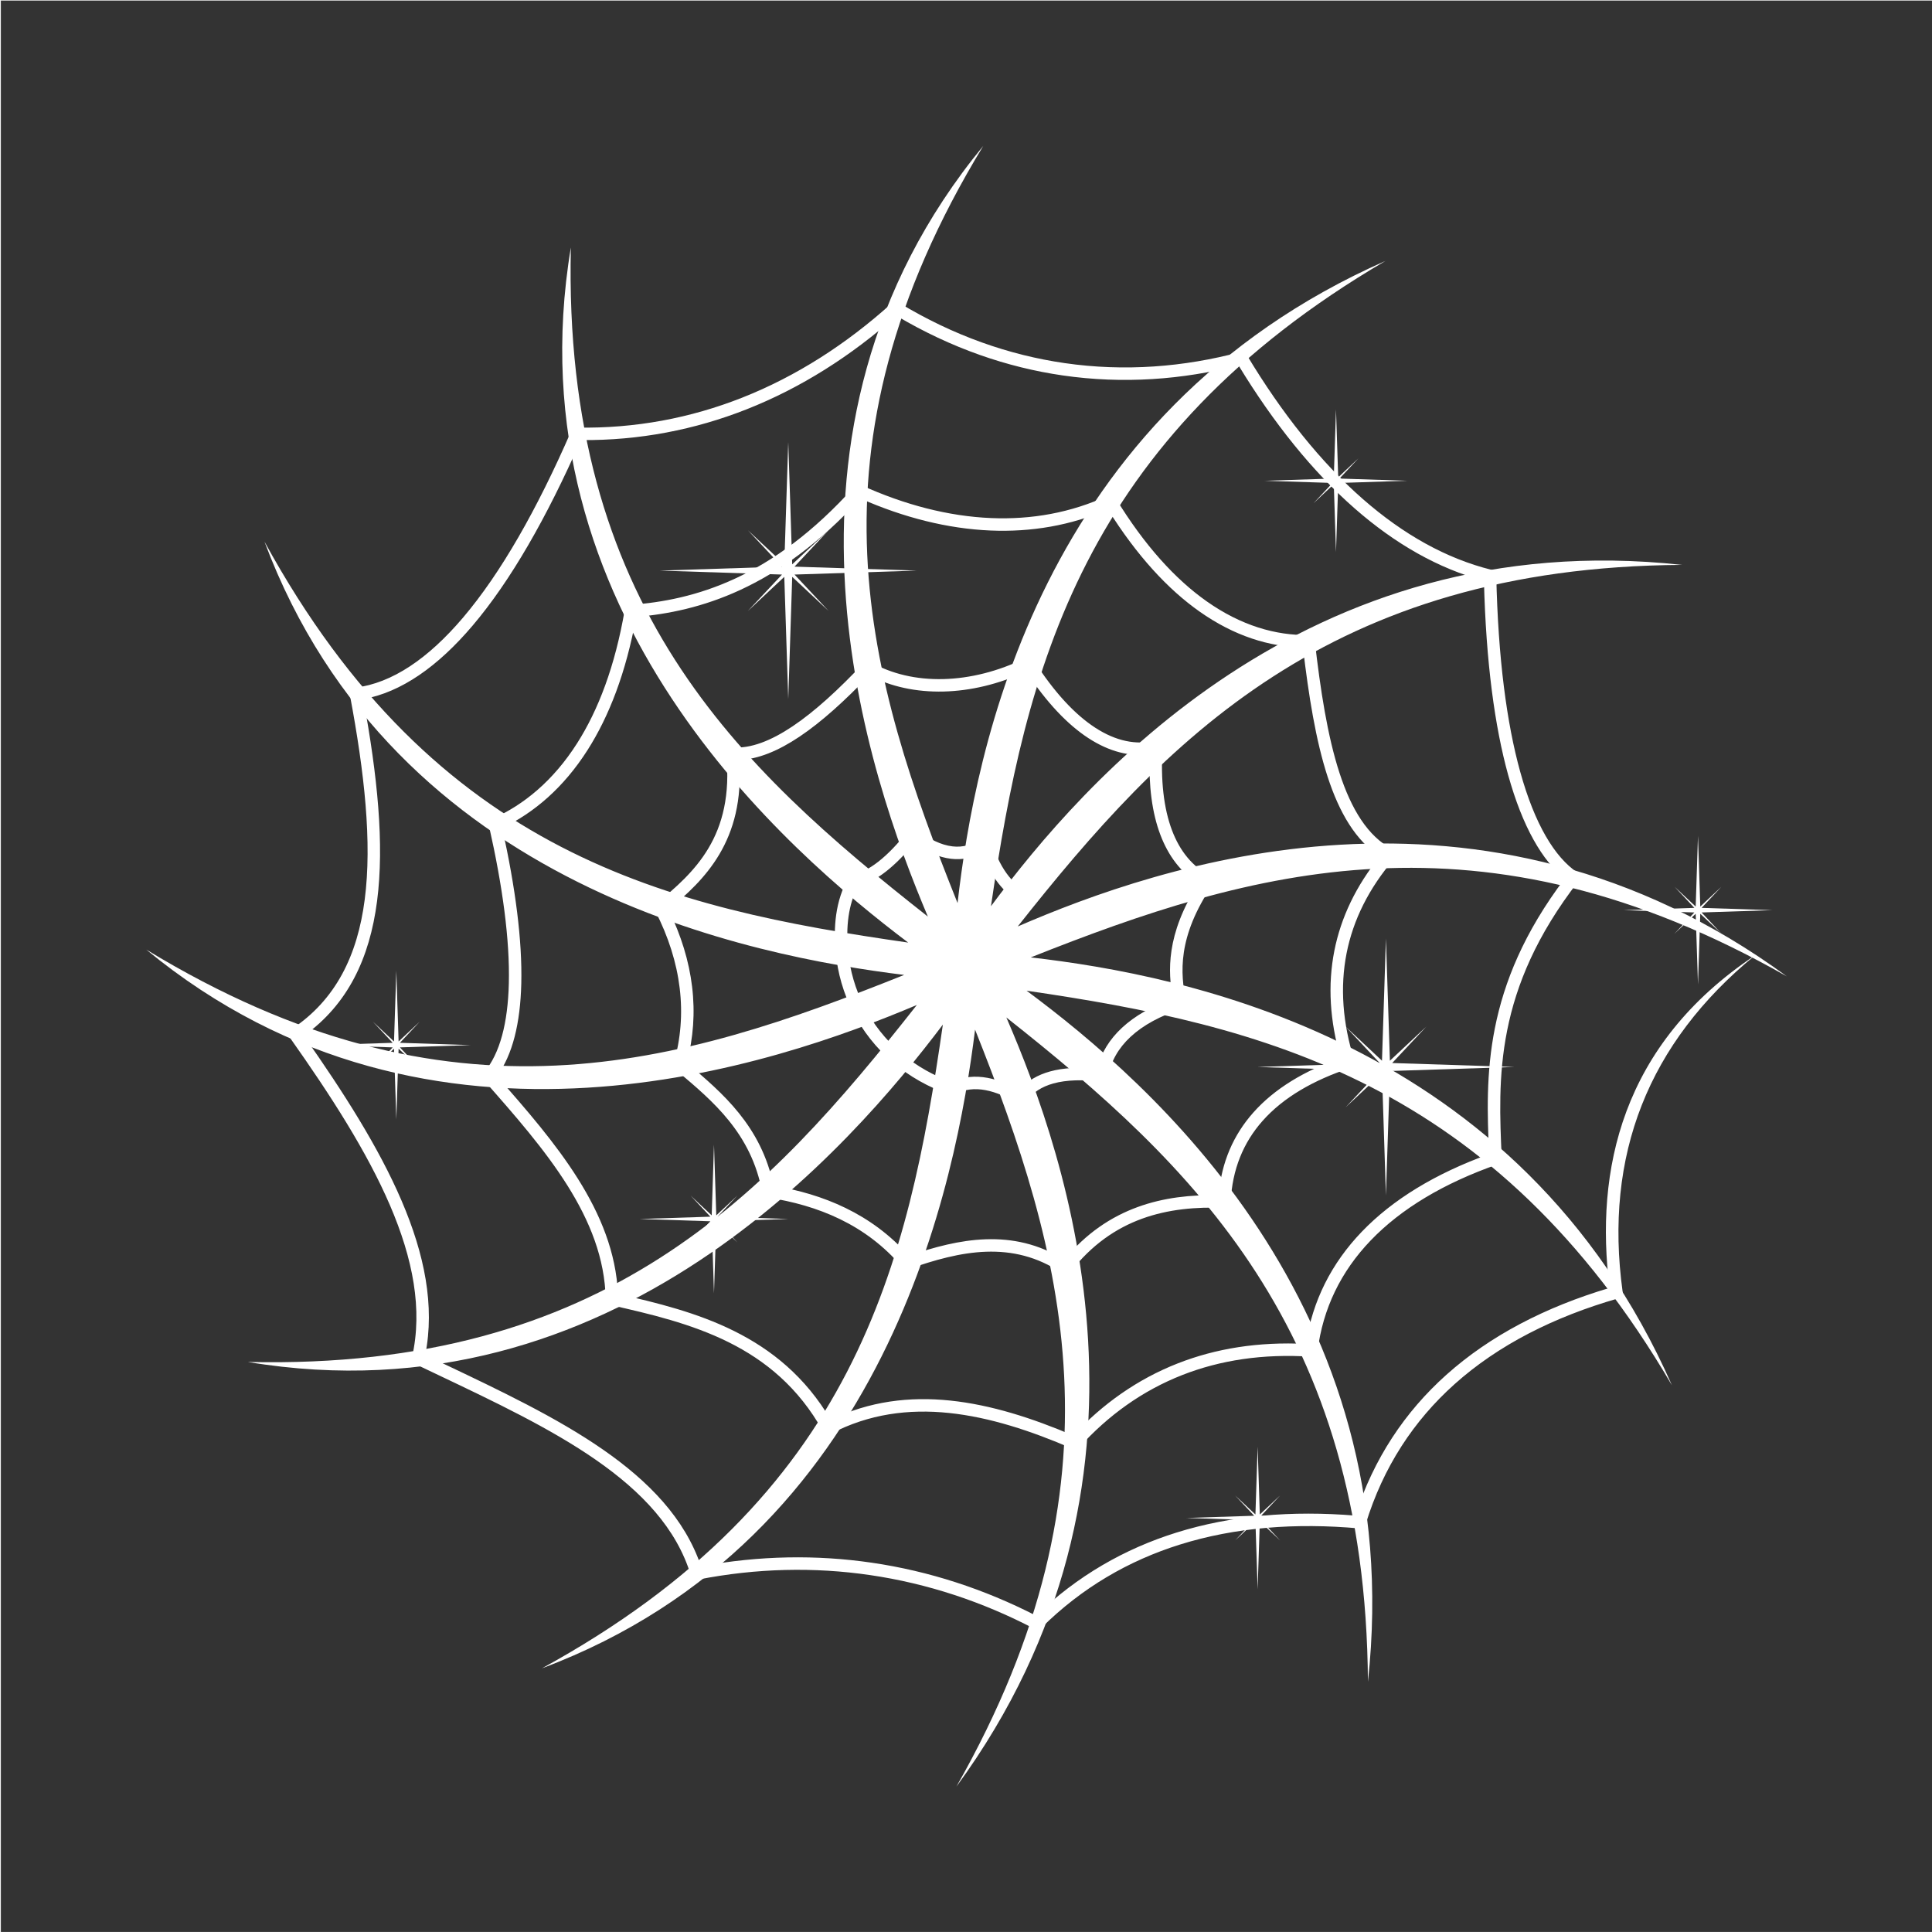
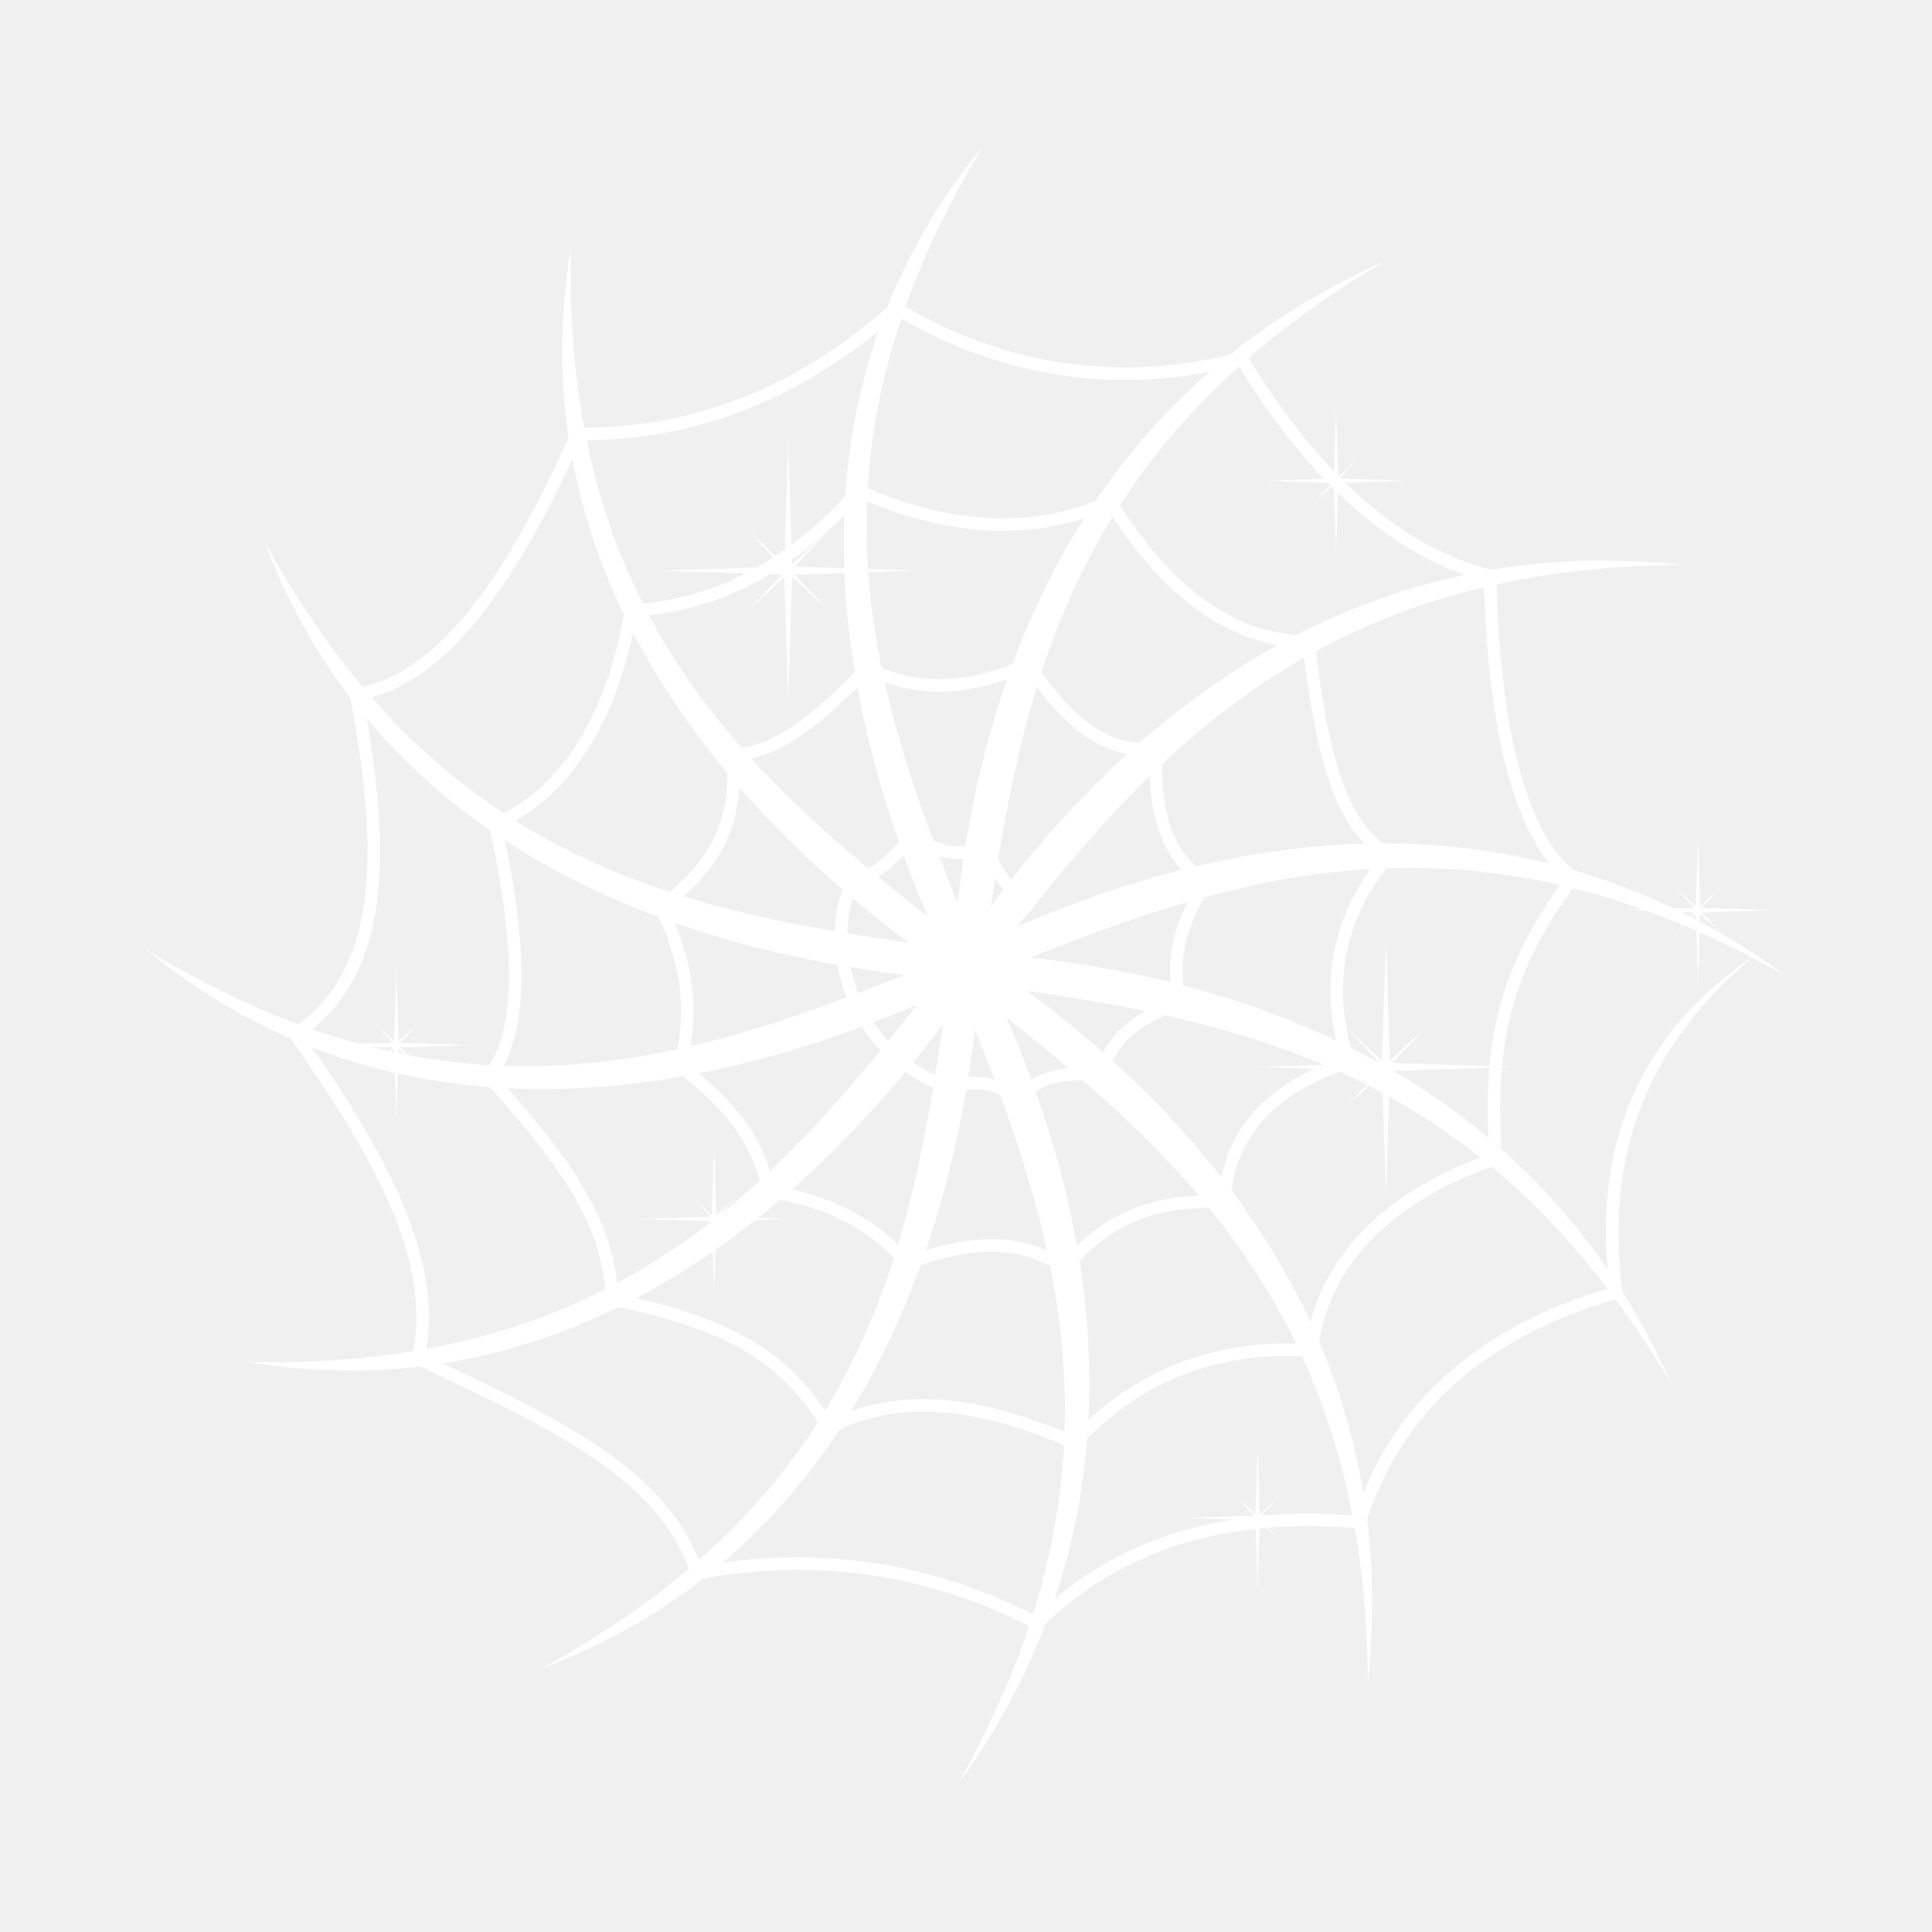
<svg xmlns="http://www.w3.org/2000/svg" version="1.1" id="svg53628" xml:space="preserve" width="800" height="800" viewBox="0 0 800 800">
  <defs id="defs53632">
    <clipPath clipPathUnits="userSpaceOnUse" id="clipPath53642">
      <path d="M 0,600 H 600 V 0 H 0 Z" id="path53640" />
    </clipPath>
  </defs>
  <g id="g53634" transform="matrix(1.333333,0,0,-1.333333,0,800)">
    <g id="g53636">
      <g id="g53638" clip-path="url(#clipPath53642)">
-         <path d="M 0.271,0.018 H 600.068 V 599.815 H 0.271 Z" style="fill:#333333;fill-opacity:1;fill-rule:evenodd;stroke:none" id="path53644" />
+         <path d="M 0.271,0.018 H 600.068 V 599.815 H 0.271 Z" style="fill:#ffffff;fill-opacity:0.0;fill-rule:evenodd;stroke:none" id="path53644" />
        <path d="m 305.358,554.678 c -57.591,-94.673 -35.833,-165.486 -7.98,-235.135 5.401,47.006 25,151.882 132.901,199.427 -94.449,-55.314 -111.842,-127.437 -122.523,-200.4 28.306,38.115 97.669,118.744 214.62,105.998 -109.452,-0.679 -160.578,-54.443 -206.309,-112.29 43.571,18.857 143.956,54.001 238.865,-15.512 -95.131,54.139 -166.29,33.139 -234.821,5.906 47.159,-5.453 151.675,-25.205 199.112,-132.865 -55.314,94.448 -127.436,111.843 -200.4,122.522 38.116,-28.305 118.744,-97.67 105.999,-214.617 -0.678,109.453 -54.443,160.575 -112.292,206.309 18.856,-43.568 54.006,-143.953 -15.511,-238.867 54.209,95.256 33.085,166.475 5.799,235.087 C 297.022,233.772 276.061,122.244 168.295,81.882 265.628,135.139 282.112,207.457 292.813,281.798 264.697,244.586 190.7,158.061 76.945,177.031 187.865,174.487 238.3,228.872 284.737,287.9 241.785,269.735 134.439,231.801 45.408,305.106 140.198,247.442 211.069,269.326 280.801,297.229 234.52,302.972 122.585,323.788 82.134,431.791 135.392,334.459 207.709,317.975 282.049,307.272 244.84,335.388 158.313,409.385 177.283,523.141 174.739,412.22 229.125,361.786 288.155,315.349 269.99,358.294 232.048,465.642 305.358,554.678" style="fill:#ffffff;fill-opacity:1;fill-rule:evenodd;stroke:none" id="path53646" />
        <path d="m 316.695,319.589 -0.454,0.332 0.003,0.005 c -3.028,2.204 -7.776,5.668 -11.237,15.28 -3.044,-1.708 -6.283,-2.297 -9.634,-1.908 -3.767,0.437 -7.637,2.126 -11.492,4.856 -2.92,-3.602 -5.891,-6.595 -8.767,-8.835 -2.987,-2.325 -5.907,-3.862 -8.611,-4.463 -1.58,-2.969 -2.503,-6.168 -2.972,-9.423 -0.52,-3.612 -0.481,-7.288 -0.152,-10.807 0.286,-3.03 0.85,-5.977 1.671,-8.814 0.829,-2.871 1.934,-5.644 3.285,-8.292 1.419,-2.783 3.093,-5.391 4.993,-7.792 1.915,-2.424 4.083,-4.67 6.47,-6.711 2.379,-2.031 4.959,-3.838 7.711,-5.395 2.495,-1.409 5.159,-2.627 7.97,-3.627 3.715,1.701 7.465,1.958 11.213,1.268 3.352,-0.616 6.668,-1.985 9.941,-3.731 2.388,2.784 5.594,4.646 9.459,5.718 4.176,1.158 9.116,1.389 14.611,0.864 1.231,4.863 3.873,9.108 7.736,12.699 4.018,3.737 9.359,6.757 15.799,9.021 -0.802,4.341 -1.281,9.273 -0.417,15.004 0.908,6.021 3.298,12.884 8.35,20.798 -5.37,3.343 -9.293,8.469 -11.809,15.11 -2.583,6.818 -3.671,15.244 -3.312,24.976 -6.052,-0.766 -12.481,0.777 -19.046,5.051 -6.375,4.152 -12.892,10.911 -19.321,20.675 -8.577,-3.966 -17.346,-6.002 -25.616,-6.209 -8.473,-0.211 -16.437,1.499 -23.157,5.023 -7.472,-7.833 -14.723,-14.425 -21.611,-19.038 -6.574,-4.402 -12.854,-7.02 -18.729,-7.239 0.9,-12.627 -1.812,-21.964 -6.196,-29.347 -4.297,-7.235 -10.144,-12.499 -15.751,-17.143 3.951,-8.05 6.364,-16.053 7.311,-23.904 0.975,-8.081 0.398,-16.011 -1.651,-23.669 11.146,-9.371 23.1,-19.594 26.97,-38.188 7.686,-1.278 15.244,-3.431 22.329,-6.877 7.176,-3.49 13.849,-8.298 19.662,-14.859 7.755,2.674 15.781,4.856 23.904,5.132 8.165,0.281 16.361,-1.369 24.366,-6.365 6.773,8.229 14.53,13.365 22.801,16.381 8.068,2.948 16.59,3.855 25.147,3.657 0.845,10.281 4.634,18.77 10.753,25.671 6.61,7.454 15.906,13.006 27.113,16.932 -3.332,11.486 -4.047,22.664 -1.926,33.363 2.041,10.283 6.695,20.096 14.149,29.281 -7.51,4.846 -12.6,13.547 -16.23,24.669 -3.711,11.368 -5.921,25.299 -7.675,40.201 -10.429,0.185 -21.343,3.557 -32.136,11.17 -9.728,6.863 -19.364,17.18 -28.451,31.727 -11.505,-5.024 -23.799,-7.099 -36.412,-6.574 -13.323,0.554 -26.985,4.008 -40.436,9.945 -12.864,-14.081 -25.412,-22.889 -37.268,-28.381 -11.587,-5.365 -22.487,-7.554 -32.374,-8.398 -3.148,-17.31 -8.434,-30.871 -15.075,-41.305 -7.491,-11.768 -16.702,-19.554 -26.525,-24.252 4.098,-18.484 6.249,-34.922 5.92,-48.338 -0.301,-12.27 -2.687,-22.088 -7.556,-28.745 9.182,-10.402 18.233,-20.843 25.161,-31.869 7.014,-11.164 11.839,-22.899 12.424,-35.746 12.08,-2.73 24.574,-5.8 36.055,-11.508 11.615,-5.772 22.131,-14.202 30.028,-27.599 11.978,5.817 24.452,7.307 37.1,5.997 12.677,-1.316 25.516,-5.454 38.192,-10.856 9.111,9.791 19.93,17.494 32.538,22.426 11.697,4.574 24.923,6.761 39.735,6.021 2.029,13.35 7.909,25.001 17.329,34.819 9.612,10.023 22.91,18.108 39.554,24.117 -0.549,12.186 -0.995,25.115 1.811,39.192 2.838,14.236 8.984,29.577 21.667,46.372 -6.933,5.563 -13.087,16.052 -17.562,32.218 -4.132,14.934 -6.876,34.826 -7.515,60.294 -14.13,3.775 -27.568,11.443 -40.124,22.438 -13.049,11.426 -25.151,26.453 -36.088,44.438 -17.396,-4.452 -35.848,-5.837 -54.612,-3.116 -17.143,2.486 -34.544,8.401 -51.632,18.534 -14.067,-12.483 -29.659,-22.404 -46.554,-29.067 -16.042,-6.327 -33.255,-9.707 -51.447,-9.545 -10.603,-24.131 -21.842,-43.743 -33.597,-57.59 -10.858,-12.79 -22.206,-20.722 -33.96,-22.845 4.375,-23.758 6.564,-44.995 4.269,-62.727 -2.309,-17.84 -9.128,-32.125 -22.737,-41.852 12.35,-17.567 23.249,-34.673 30.332,-51.175 7.143,-16.65 10.397,-32.682 7.358,-47.945 l 5.629,-2.677 c 35.261,-16.757 69.98,-33.259 80.027,-62.95 18.103,3.365 35.895,3.624 53.031,1.118 17.835,-2.608 34.965,-8.219 50.998,-16.444 12.78,12.347 27.476,20.747 43.55,25.783 17.187,5.382 35.944,6.907 55.611,5.293 5.713,17.731 15.396,32.195 28.252,43.706 13.665,12.234 30.889,21.111 50.705,27.002 -4.581,36.332 3.561,75.564 45.143,103.252 C 511.89,276.154 498.102,241.227 503.916,198.89 l 0.228,-1.659 -1.616,-0.464 C 482.573,191.035 465.3,182.289 451.734,170.144 439.035,158.774 429.557,144.401 424.133,126.7 l -0.46,-1.506 -1.557,0.14 c -19.731,1.781 -38.521,0.36 -55.672,-5.01 -15.923,-4.985 -30.437,-13.389 -42.981,-25.812 l -1.008,-0.998 -1.253,0.655 c -15.992,8.369 -33.137,14.065 -51.017,16.679 -17.243,2.522 -35.171,2.174 -53.42,-1.41 l -1.721,-0.336 -0.508,1.679 c -8.798,29.111 -43.376,45.54 -78.502,62.236 -1.64,0.778 -3.178,1.508 -7.019,3.345 l -1.394,0.669 0.34,1.5 c 3.37,14.828 0.252,30.597 -6.825,47.092 -7.16,16.684 -18.38,34.117 -31.063,52.061 l -1.15,1.627 1.665,1.101 c 13.657,9.042 20.426,22.815 22.681,40.241 2.297,17.749 -0.053,39.295 -4.605,63.501 l -0.382,2.03 2.05,0.252 c 11.455,1.408 22.663,9.032 33.506,21.806 11.701,13.782 22.918,33.484 33.522,57.81 l 0.516,1.183 1.289,-0.024 c 18.135,-0.326 35.29,2.971 51.265,9.271 16.866,6.652 32.424,16.66 46.435,29.29 l 1.064,0.959 1.233,-0.746 c 17.002,-10.295 34.338,-16.267 51.409,-18.742 18.735,-2.717 37.158,-1.222 54.481,3.39 l 1.4,0.373 0.753,-1.252 c 10.93,-18.195 23.028,-33.34 36.066,-44.757 12.518,-10.961 25.899,-18.482 39.938,-21.959 l 1.438,-0.356 0.033,-1.487 c 0.564,-25.823 3.284,-45.873 7.417,-60.811 4.557,-16.475 10.775,-26.585 17.652,-31.265 l 1.698,-1.157 -1.259,-1.625 c -13.069,-16.858 -19.297,-32.172 -22.123,-46.331 -2.832,-14.211 -2.249,-27.338 -1.687,-39.694 l 0.067,-1.434 -1.361,-0.476 c -16.698,-5.852 -29.948,-13.777 -39.4,-23.631 -9.246,-9.638 -14.865,-21.156 -16.516,-34.408 l -0.227,-1.815 -1.821,0.117 c -14.956,0.98 -28.226,-1.104 -39.88,-5.662 -12.471,-4.876 -23.115,-12.592 -32.017,-22.427 l -0.93,-1.026 -1.269,0.548 c -12.755,5.523 -25.655,9.781 -38.317,11.094 -12.528,1.3 -24.844,-0.289 -36.578,-6.408 l -1.669,-0.87 -0.916,1.643 c -7.551,13.544 -17.852,21.934 -29.285,27.618 -11.563,5.747 -24.353,8.771 -36.648,11.532 l -1.48,0.334 -0.028,1.524 c -0.24,12.627 -4.936,24.214 -11.884,35.274 -7.045,11.212 -16.418,21.904 -25.849,32.576 l -1.105,1.249 1.067,1.276 c 4.972,5.938 7.391,15.435 7.69,27.664 0.331,13.451 -1.916,30.109 -6.169,48.925 l -0.35,1.546 1.449,0.646 c 9.713,4.324 18.871,11.818 26.281,23.461 6.561,10.305 11.758,23.868 14.779,41.366 l 0.259,1.497 1.515,0.111 c 9.885,0.718 20.858,2.762 32.534,8.169 11.707,5.421 24.148,14.237 36.958,28.503 l 0.948,1.054 1.289,-0.584 c 13.433,-6.094 27.06,-9.638 40.284,-10.189 12.581,-0.524 24.82,1.659 36.202,6.93 l 1.563,0.724 0.902,-1.474 c 9.057,-14.836 18.637,-25.232 28.272,-32.03 10.687,-7.538 21.438,-10.642 31.604,-10.474 l 1.756,0.028 0.201,-1.741 c 1.762,-15.331 3.953,-29.66 7.706,-41.155 3.653,-11.189 8.765,-19.656 16.392,-23.639 l 2.162,-1.128 -1.584,-1.844 c -7.874,-9.167 -12.723,-18.986 -14.767,-29.281 -2.104,-10.617 -1.238,-21.773 2.367,-33.276 l 0.571,-1.821 -1.814,-0.597 c -11.391,-3.75 -20.755,-9.129 -27.222,-16.422 -5.912,-6.668 -9.437,-14.986 -9.905,-25.184 l -0.09,-1.929 -1.919,0.081 c -8.732,0.36 -17.428,-0.401 -25.561,-3.368 -8.067,-2.945 -15.622,-8.091 -22.17,-16.513 l -1.112,-1.431 -1.503,1.019 c -7.714,5.24 -15.658,6.951 -23.579,6.682 -8.042,-0.274 -16.141,-2.592 -23.984,-5.358 l -1.257,-0.444 -0.865,1.019 c -5.641,6.641 -12.194,11.448 -19.266,14.887 -7.112,3.461 -14.77,5.55 -22.57,6.742 l -1.365,0.209 -0.25,1.362 c -3.351,18.313 -15.293,28.35 -26.299,37.602 l -0.571,0.482 -0.963,0.807 0.349,1.209 c 2.172,7.516 2.819,15.344 1.852,23.353 -0.949,7.867 -3.456,15.907 -7.601,23.992 l -0.71,1.386 1.204,0.987 c 5.693,4.669 11.781,9.9 16.062,17.108 4.252,7.159 6.786,16.377 5.496,29.154 l -0.231,2.285 2.293,-0.162 c 5.586,-0.395 11.833,2.054 18.551,6.553 6.932,4.643 14.319,11.444 21.975,19.563 l 1.048,1.111 1.324,-0.762 c 6.37,-3.665 14.138,-5.454 22.483,-5.246 8.226,0.207 17.002,2.353 25.557,6.554 l 1.549,0.76 0.931,-1.458 c 6.415,-10.048 12.859,-16.88 19.099,-20.942 6.522,-4.247 12.8,-5.424 18.551,-4.072 l 2.528,0.595 -0.154,-2.596 c -0.617,-10.232 0.348,-18.966 2.949,-25.835 2.453,-6.477 6.38,-11.283 11.826,-14.093 l 1.938,-1.001 -1.218,-1.805 c -5.479,-8.114 -7.977,-15.003 -8.875,-20.948 -0.892,-5.918 -0.204,-10.951 0.704,-15.327 l 0.353,-1.703 -1.656,-0.535 c -6.632,-2.138 -12.047,-5.062 -15.982,-8.72 -3.705,-3.449 -6.094,-7.567 -6.934,-12.315 l -0.322,-1.813 -1.817,0.222 c -5.733,0.696 -10.787,0.583 -14.88,-0.553 -3.605,-1.001 -6.468,-2.809 -8.38,-5.582 l -1.007,-1.461 -1.542,0.877 c -3.416,1.942 -6.841,3.488 -10.2,4.103 -3.208,0.591 -6.396,0.326 -9.517,-1.275 l -0.73,-0.375 -0.772,0.262 c -3.275,1.11 -6.407,2.517 -9.362,4.189 -2.997,1.692 -5.785,3.645 -8.332,5.816 -2.559,2.189 -4.9,4.617 -6.986,7.257 -2.086,2.64 -3.902,5.461 -5.416,8.431 -1.444,2.828 -2.634,5.829 -3.544,8.971 -0.888,3.069 -1.498,6.26 -1.808,9.544 -0.357,3.803 -0.396,7.782 0.167,11.702 0.574,3.994 1.772,7.936 3.886,11.588 l 0.471,0.817 0.938,0.131 c 2.289,0.318 4.93,1.661 7.744,3.852 3.008,2.341 6.161,5.621 9.264,9.643 l 1.187,1.538 1.534,-1.197 c 3.802,-2.967 7.553,-4.791 11.093,-5.202 3.183,-0.369 6.242,0.425 9.052,2.595 l 2.219,1.71 0.814,-2.681 c 3.119,-10.26 7.756,-13.638 10.627,-15.729 h 0.007 l 0.455,-0.331 z" style="fill:#ffffff;fill-opacity:1;fill-rule:evenodd;stroke:none" id="path53648" />
        <path d="m 123.078,298.52 0.711,-21.962 6.556,6.146 -6.145,-6.558 21.962,-0.711 -21.962,-0.712 6.145,-6.555 -6.556,6.144 -0.711,-21.962 -0.713,21.962 -6.555,-6.144 6.144,6.555 -21.961,0.712 21.961,0.711 -6.144,6.558 6.555,-6.146 z" style="fill:#ffffff;fill-opacity:1;fill-rule:evenodd;stroke:none" id="path53650" />
        <path d="m 221.736,244.519 0.711,-21.961 6.557,6.146 -6.145,-6.556 21.961,-0.713 -21.961,-0.712 6.145,-6.556 -6.557,6.146 -0.711,-21.96 -0.712,21.96 -6.556,-6.146 6.145,6.556 -21.961,0.712 21.961,0.713 -6.145,6.556 6.556,-6.146 z" style="fill:#ffffff;fill-opacity:1;fill-rule:evenodd;stroke:none" id="path53652" />
        <path d="m 430.415,308.531 1.231,-37.948 11.33,10.618 -10.619,-11.33 37.95,-1.23 -37.95,-1.23 10.619,-11.33 -11.33,10.618 -1.231,-37.947 -1.227,37.947 -11.33,-10.618 10.619,11.33 -37.952,1.23 37.952,1.23 -10.619,11.33 11.33,-10.618 z" style="fill:#ffffff;fill-opacity:1;fill-rule:evenodd;stroke:none" id="path53654" />
        <path d="m 244.798,462.685 1.23,-37.949 11.329,10.618 -10.618,-11.329 37.949,-1.23 -37.949,-1.229 10.618,-11.329 -11.329,10.618 -1.23,-37.949 -1.229,37.949 -11.33,-10.618 10.618,11.329 -37.948,1.229 37.948,1.23 -10.618,11.329 11.33,-10.618 z" style="fill:#ffffff;fill-opacity:1;fill-rule:evenodd;stroke:none" id="path53656" />
        <path d="m 414.908,472.843 0.682,-21.07 6.291,5.896 -5.898,-6.29 21.071,-0.683 -21.071,-0.682 5.898,-6.29 -6.291,5.895 -0.682,-21.069 -0.684,21.069 -6.289,-5.895 5.895,6.29 -21.07,0.682 21.07,0.683 -5.895,6.29 6.289,-5.896 z" style="fill:#ffffff;fill-opacity:1;fill-rule:evenodd;stroke:none" id="path53658" />
        <path d="m 390.568,150.734 0.682,-21.07 6.291,5.895 -5.896,-6.288 21.07,-0.685 -21.07,-0.682 5.896,-6.291 -6.291,5.898 -0.682,-21.071 -0.683,21.071 -6.289,-5.898 5.894,6.291 -21.069,0.682 21.069,0.685 -5.894,6.288 6.289,-5.895 z" style="fill:#ffffff;fill-opacity:1;fill-rule:evenodd;stroke:none" id="path53660" />
        <path d="m 527.324,340.423 0.712,-21.962 6.556,6.145 -6.145,-6.555 21.962,-0.713 -21.962,-0.711 6.145,-6.557 -6.556,6.146 -0.712,-21.961 -0.711,21.961 -6.558,-6.146 6.146,6.557 -21.961,0.711 21.961,0.713 -6.146,6.555 6.558,-6.145 z" style="fill:#ffffff;fill-opacity:1;fill-rule:evenodd;stroke:none" id="path53662" />
      </g>
    </g>
  </g>
</svg>
